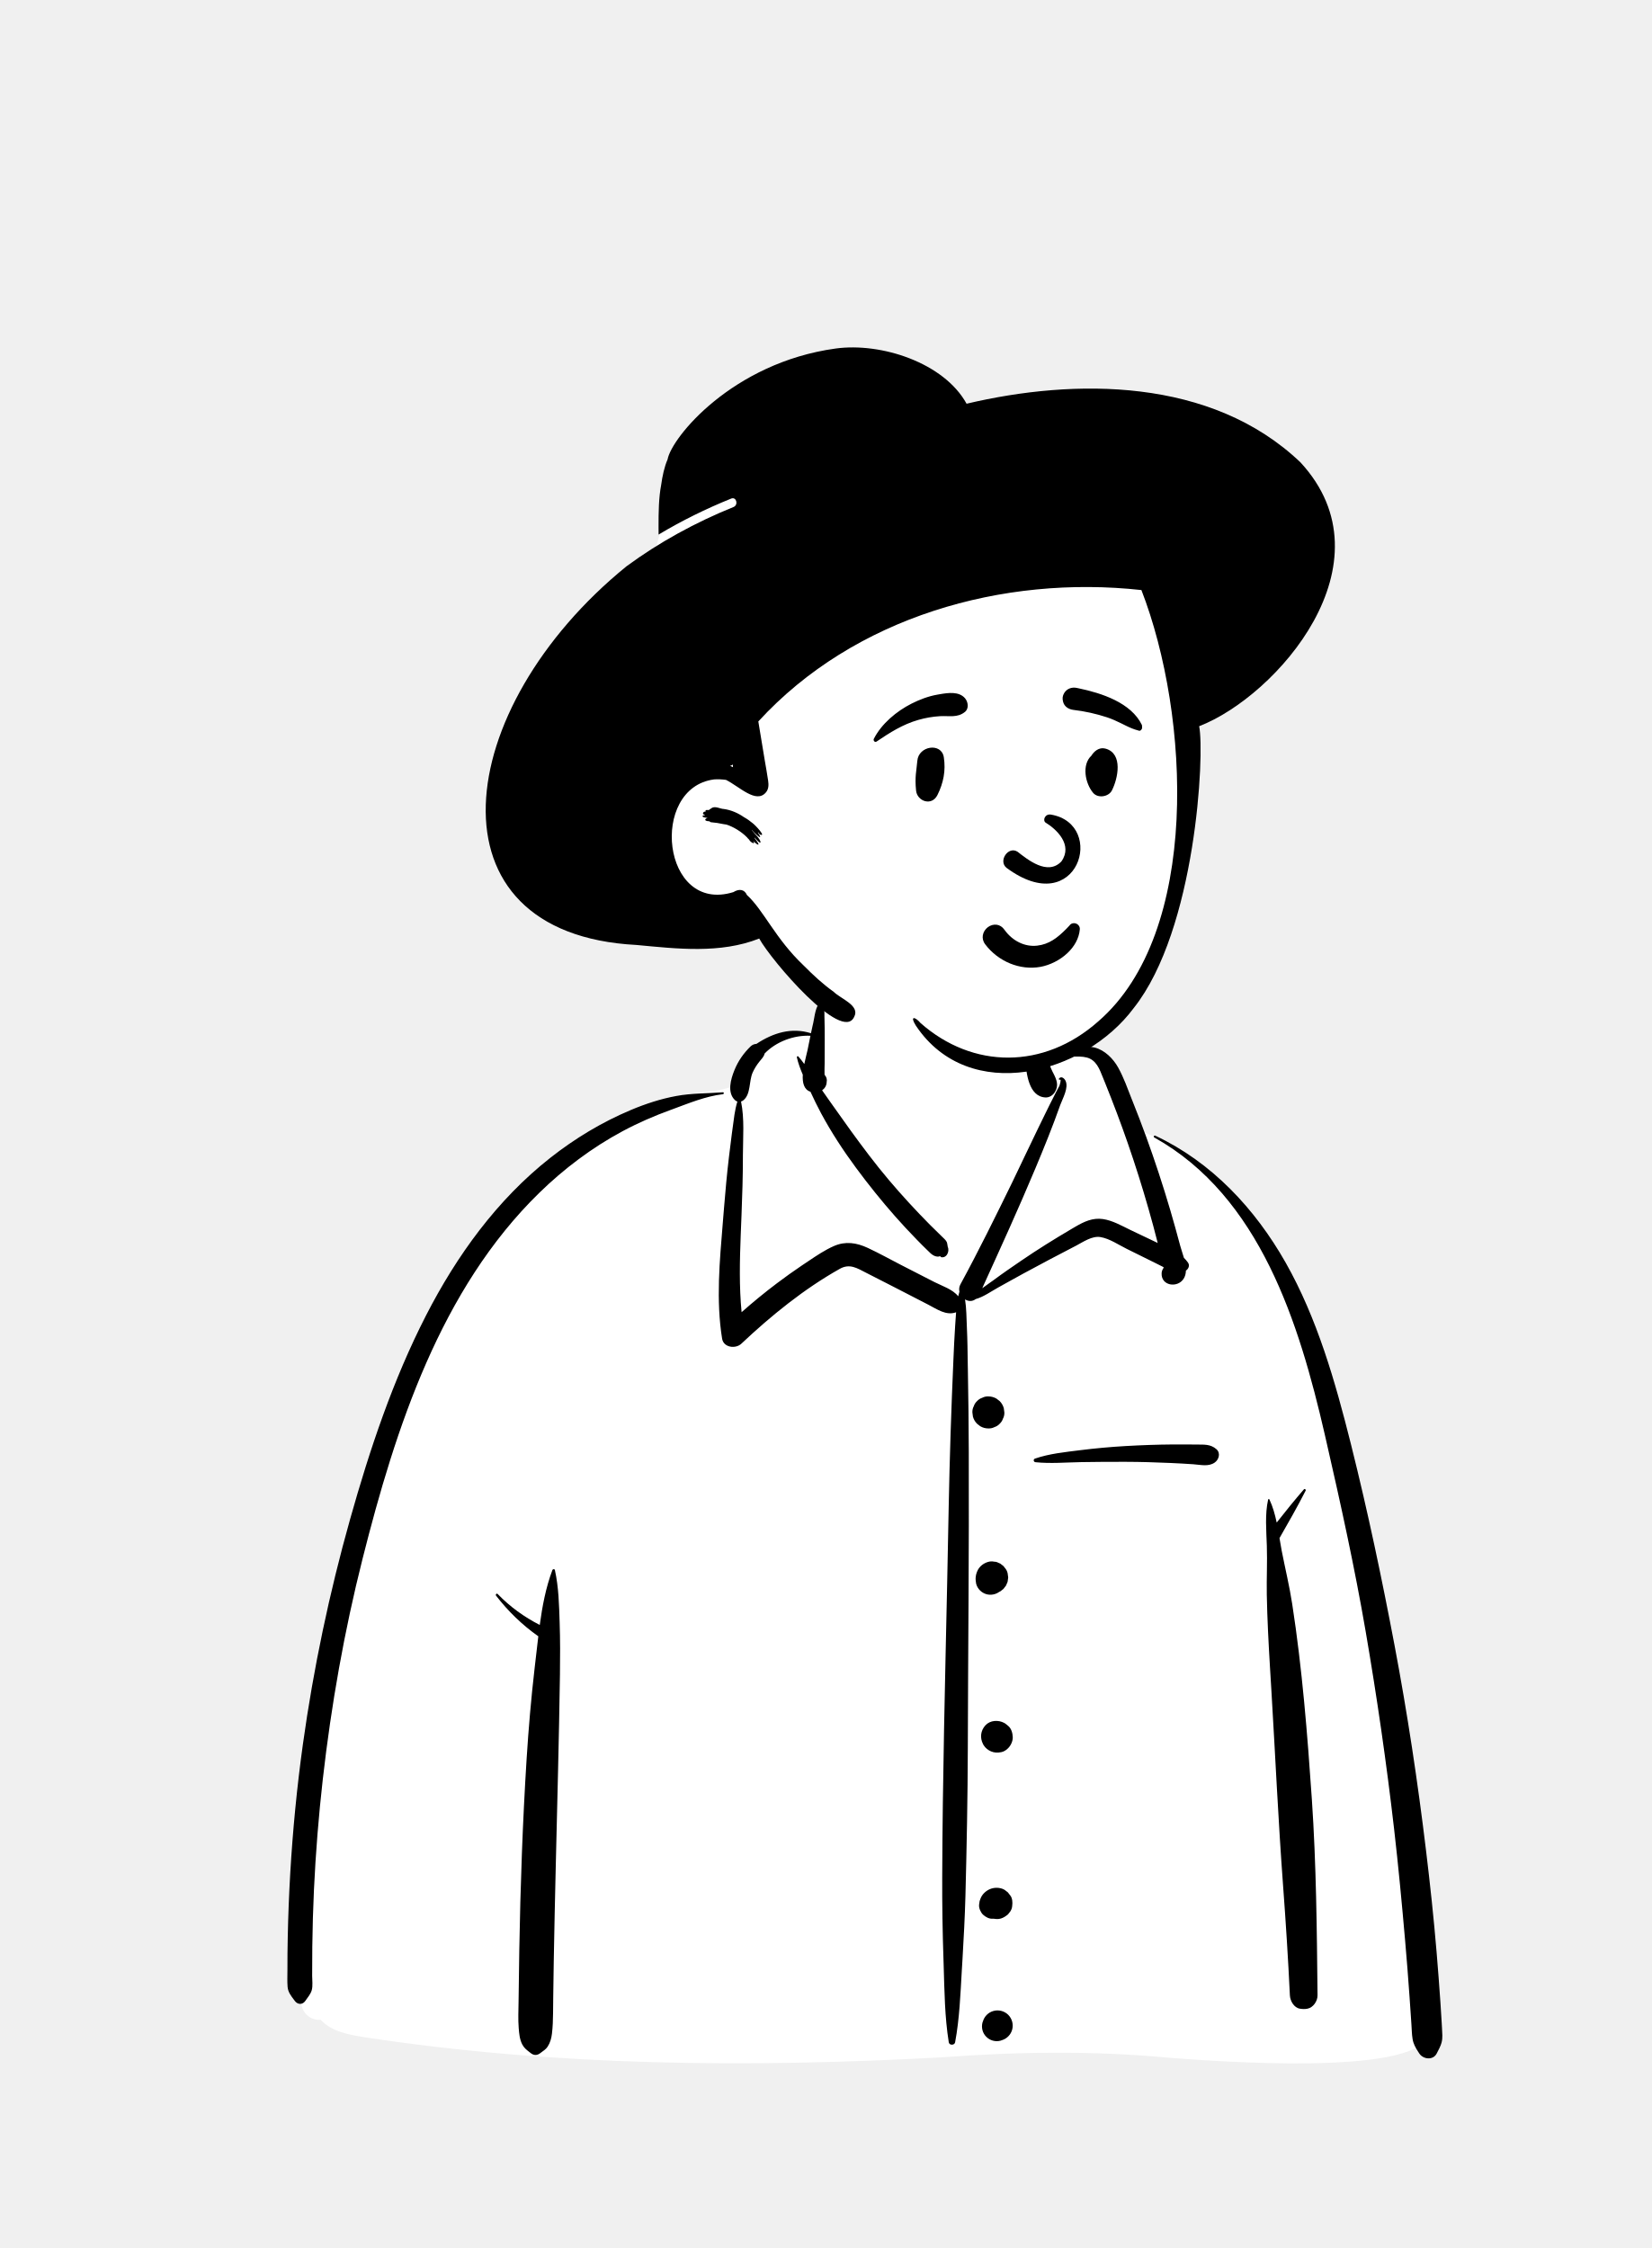
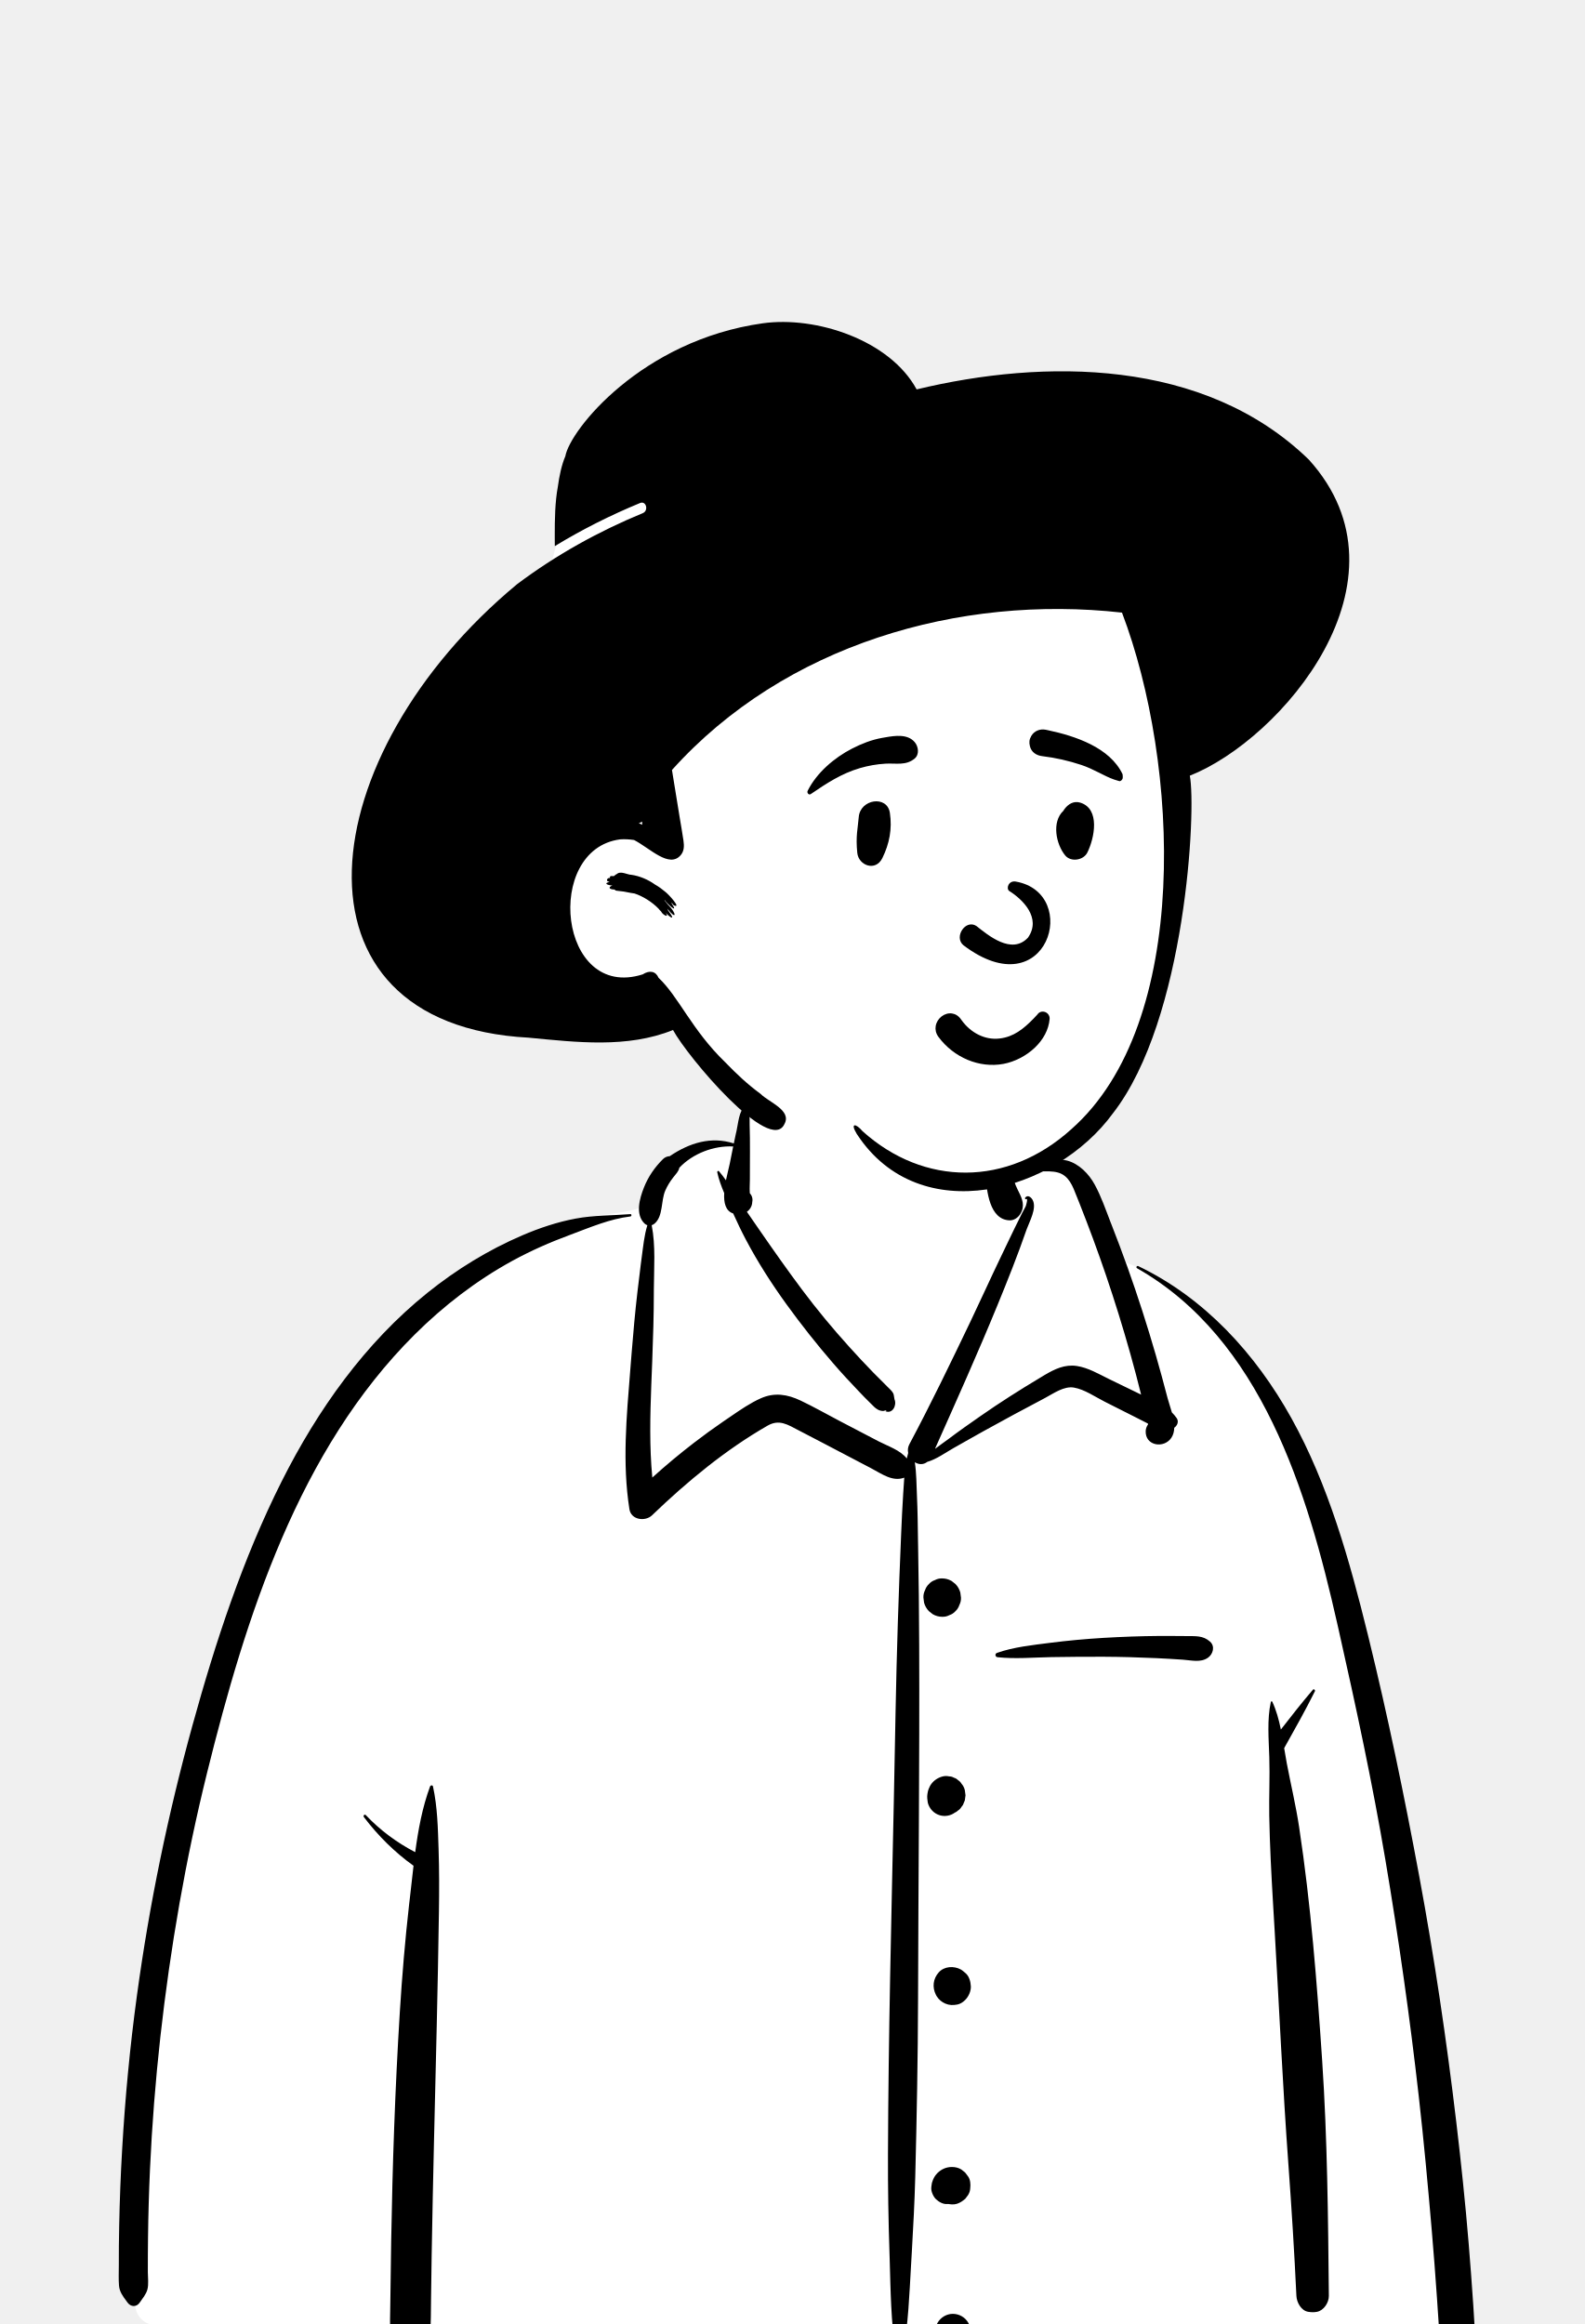
- <svg xmlns="http://www.w3.org/2000/svg" width="72" height="98" viewBox="0 0 72 98" fill="none">
-   <path fill-rule="evenodd" clip-rule="evenodd" d="M15.937 88.819C24.242 90.082 32.698 90.146 41.072 89.687C44.386 89.439 47.711 89.394 51.022 89.712C52.979 89.857 61.558 90.514 62.259 88.759C61.818 79.415 60.924 69.991 58.183 61.004C57.056 57.813 56.088 55.164 53.888 52.524C53.194 51.803 51.699 50.291 50.842 49.797C50.1 49.37 49.789 49.523 49.363 48.801C48.94 48.004 48.627 46.673 48.026 46.11C47.413 45.538 46.506 45.742 45.381 45.927C45.587 43.131 44.298 42.419 42.523 41.887C39.401 40.694 36.318 41.293 35.532 45.098C34.076 45.098 33.257 45.726 32.373 46.329C32.011 46.575 32.263 47.204 31.831 47.397C31.032 47.682 29.619 47.612 28.85 47.963C25.351 49.558 22.234 51.87 20.188 55.247C15.599 62.456 12.447 77.643 12.992 86.188C12.754 86.563 13.084 87.101 13.168 87.505C13.274 87.856 13.617 88.089 13.976 88.049C14.476 88.588 15.249 88.708 15.937 88.819Z" fill="white" />
-   <path fill-rule="evenodd" clip-rule="evenodd" d="M50.313 49.586C50.262 49.557 50.307 49.485 50.358 49.509C52.821 50.666 54.71 52.695 56.04 55.041C57.416 57.469 58.201 60.226 58.878 62.921L58.902 63.018C59.623 65.901 60.237 68.814 60.789 71.733C61.348 74.69 61.797 77.665 62.158 80.652C62.337 82.129 62.496 83.609 62.62 85.092C62.682 85.833 62.739 86.574 62.789 87.316C62.809 87.612 62.828 87.909 62.845 88.206L62.857 88.429C62.867 88.631 62.891 88.833 62.841 89.033C62.798 89.204 62.707 89.36 62.627 89.518C62.469 89.83 62.036 89.778 61.865 89.518L61.816 89.442C61.703 89.267 61.609 89.105 61.574 88.887C61.539 88.677 61.538 88.456 61.523 88.243C61.495 87.852 61.471 87.46 61.443 87.069C61.385 86.244 61.321 85.421 61.249 84.598C61.107 82.973 60.955 81.35 60.768 79.729C60.436 76.85 60.02 73.978 59.529 71.121C59.049 68.331 58.442 65.568 57.809 62.809L57.744 62.524C56.636 57.707 54.928 52.16 50.313 49.586ZM24.078 68.447C24.096 68.399 24.174 68.388 24.188 68.447C24.354 69.195 24.37 69.966 24.395 70.731C24.42 71.487 24.419 72.246 24.408 73.002C24.368 75.78 24.291 78.555 24.226 81.333C24.193 82.722 24.162 84.112 24.138 85.501C24.129 86.022 24.122 86.543 24.115 87.064L24.108 87.752C24.104 88.056 24.096 88.356 24.059 88.659C24.035 88.859 23.983 89.05 23.872 89.221C23.794 89.342 23.683 89.404 23.574 89.487L23.554 89.502C23.416 89.612 23.27 89.613 23.133 89.502L23.093 89.471C22.962 89.368 22.849 89.288 22.765 89.126C22.649 88.9 22.63 88.655 22.61 88.407C22.58 88.03 22.6 87.648 22.604 87.27C22.612 86.512 22.622 85.754 22.636 84.996C22.684 82.216 22.781 79.436 22.956 76.661C23.039 75.354 23.151 74.043 23.302 72.741L23.33 72.497C23.376 72.114 23.418 71.724 23.465 71.333C22.764 70.84 22.149 70.242 21.624 69.563C21.585 69.513 21.649 69.443 21.695 69.491C22.232 70.047 22.847 70.49 23.528 70.839C23.639 70.02 23.793 69.206 24.078 68.447ZM35.779 43.669C35.788 43.661 35.803 43.658 35.812 43.669C35.963 43.844 35.932 44.113 35.937 44.336L35.938 44.356C35.949 44.682 35.95 45.007 35.949 45.332L35.946 46.369C35.946 46.512 35.934 46.66 35.941 46.804L35.945 46.859C36.024 46.94 36.061 47.058 36.034 47.175C36.029 47.326 35.95 47.452 35.836 47.531L36.082 47.882L36.329 48.231C36.837 48.954 37.351 49.669 37.887 50.371C38.433 51.088 39.016 51.777 39.626 52.439C39.924 52.763 40.227 53.082 40.537 53.394C40.663 53.521 40.792 53.645 40.92 53.77L41.047 53.895C41.122 53.971 41.217 54.045 41.267 54.14C41.296 54.196 41.303 54.335 41.313 54.358C41.407 54.565 41.246 54.895 40.98 54.792L40.992 54.784C41.04 54.75 41.009 54.749 40.898 54.782C40.828 54.782 40.763 54.766 40.702 54.734L40.684 54.724C40.597 54.68 40.52 54.595 40.45 54.527L40.433 54.511C40.273 54.36 40.12 54.201 39.966 54.044C39.646 53.716 39.332 53.381 39.029 53.037C38.424 52.351 37.85 51.637 37.307 50.901C36.753 50.152 36.239 49.363 35.796 48.543C35.629 48.232 35.475 47.914 35.327 47.593C35.04 47.501 34.973 47.195 34.993 46.85C34.887 46.603 34.792 46.351 34.735 46.093C34.728 46.058 34.773 46.025 34.8 46.056C34.892 46.16 34.977 46.272 35.059 46.386C35.108 46.144 35.17 45.922 35.2 45.78L35.327 45.154C34.61 45.117 33.824 45.412 33.329 45.929C33.302 46.063 33.199 46.16 33.098 46.286C32.983 46.429 32.882 46.591 32.807 46.759C32.641 47.133 32.735 47.685 32.412 47.959C32.379 47.988 32.341 48.008 32.302 48.02C32.456 48.771 32.386 49.599 32.383 50.362L32.383 50.429C32.383 51.282 32.355 52.136 32.322 52.989L32.288 53.833C32.245 54.959 32.217 56.085 32.326 57.204C32.825 56.762 33.34 56.34 33.874 55.938C34.225 55.673 34.582 55.418 34.947 55.172L35.243 54.974C35.597 54.736 35.961 54.491 36.349 54.321C36.857 54.098 37.34 54.175 37.83 54.403C38.319 54.631 38.792 54.896 39.271 55.142C39.758 55.394 40.247 55.642 40.735 55.892C41.058 56.057 41.531 56.207 41.768 56.511C41.783 56.444 41.801 56.377 41.822 56.31C41.798 56.208 41.807 56.097 41.864 55.992C42.661 54.527 43.398 53.026 44.13 51.528C44.5 50.769 44.852 50.002 45.224 49.244L45.584 48.506C45.645 48.383 45.705 48.26 45.766 48.137C45.857 47.953 45.952 47.772 46.044 47.588C46.083 47.511 46.131 47.434 46.169 47.356L46.187 47.317C46.188 47.315 46.275 47.039 46.208 47.066L46.202 47.069C46.168 47.088 46.14 47.045 46.162 47.017C46.258 46.899 46.391 47.003 46.445 47.113C46.595 47.414 46.32 47.887 46.215 48.175L46.209 48.191C45.88 49.122 45.509 50.035 45.128 50.945C44.397 52.689 43.613 54.407 42.83 56.127L42.821 56.157C42.988 56.029 43.166 55.913 43.319 55.8C43.703 55.514 44.1 55.242 44.495 54.972C45.221 54.475 45.966 54.012 46.724 53.566L46.876 53.477C47.254 53.257 47.629 53.078 48.078 53.144C48.495 53.206 48.883 53.43 49.26 53.612L49.299 53.631L50.464 54.186C50.34 53.688 50.205 53.194 50.064 52.701C49.79 51.739 49.488 50.785 49.161 49.841C48.855 48.958 48.524 48.084 48.175 47.218L48.069 46.958C47.927 46.601 47.785 46.212 47.378 46.103C46.971 45.993 46.503 46.156 46.131 45.923C46.097 45.902 46.102 45.846 46.143 45.836L46.372 45.778C46.803 45.671 47.309 45.563 47.717 45.667C48.16 45.781 48.527 46.154 48.742 46.541C48.982 46.972 49.151 47.455 49.332 47.915L49.361 47.987C49.569 48.507 49.77 49.031 49.962 49.557C50.345 50.61 50.694 51.676 51.011 52.751C51.163 53.269 51.307 53.789 51.446 54.311C51.486 54.461 51.552 54.643 51.606 54.833C51.668 54.894 51.727 54.961 51.782 55.038C51.873 55.166 51.807 55.316 51.694 55.392C51.69 55.523 51.661 55.645 51.591 55.751C51.321 56.162 50.606 56.056 50.635 55.503C50.639 55.419 50.672 55.338 50.722 55.27L50.721 55.258L50.715 55.238C50.591 55.179 50.466 55.112 50.335 55.047L49.112 54.442C48.758 54.267 48.366 53.996 47.972 53.93C47.605 53.867 47.217 54.141 46.902 54.307L46.882 54.317C46.119 54.709 45.362 55.113 44.608 55.52C44.24 55.719 43.877 55.927 43.51 56.128C43.204 56.297 42.873 56.538 42.529 56.633C42.381 56.748 42.206 56.733 42.066 56.646C42.13 57.044 42.126 57.453 42.146 57.86C42.172 58.404 42.177 58.95 42.185 59.495L42.189 59.699C42.212 60.904 42.224 62.108 42.229 63.313C42.245 67.604 42.198 71.896 42.187 76.187C42.181 78.342 42.139 80.5 42.083 82.655C42.059 83.568 42.009 84.48 41.956 85.392L41.926 85.889C41.864 86.938 41.827 87.999 41.633 89.034C41.608 89.169 41.38 89.173 41.357 89.034C41.179 87.925 41.169 86.792 41.134 85.669L41.127 85.445C41.086 84.24 41.066 83.036 41.071 81.831C41.086 77.538 41.197 73.249 41.288 68.957C41.334 66.801 41.365 64.644 41.436 62.489C41.472 61.411 41.512 60.333 41.56 59.255C41.581 58.774 41.602 58.293 41.634 57.812L41.648 57.606C41.658 57.472 41.666 57.339 41.676 57.208C41.242 57.366 40.845 57.072 40.455 56.872C40.006 56.64 39.556 56.408 39.106 56.177L38.656 55.946L37.755 55.486C37.349 55.278 37.037 55.072 36.604 55.315C35.045 56.191 33.612 57.356 32.314 58.579C32.065 58.813 31.539 58.75 31.476 58.357C31.207 56.678 31.371 54.975 31.508 53.291L31.559 52.666C31.62 51.919 31.687 51.173 31.776 50.429C31.816 50.096 31.856 49.764 31.9 49.432L31.934 49.183C31.989 48.789 32.025 48.398 32.142 48.021C32.105 48.009 32.069 47.989 32.037 47.959C31.685 47.625 31.855 47.044 32.016 46.647C32.174 46.254 32.416 45.911 32.719 45.616C32.785 45.552 32.878 45.51 32.972 45.508C33.706 45.021 34.512 44.778 35.35 45.044C35.374 44.931 35.398 44.818 35.423 44.706L35.449 44.594C35.514 44.315 35.538 43.855 35.779 43.669ZM43.306 87.666C43.533 87.603 43.783 87.669 43.95 87.836C44.117 88.004 44.183 88.253 44.12 88.482C44.089 88.594 44.032 88.691 43.95 88.774C43.873 88.851 43.784 88.905 43.681 88.938L43.658 88.945L43.62 88.96C43.506 88.991 43.392 88.991 43.278 88.96C43.169 88.93 43.074 88.874 42.993 88.794C42.913 88.714 42.858 88.619 42.827 88.51C42.797 88.395 42.797 88.281 42.827 88.166L42.843 88.129C42.874 88.017 42.931 87.919 43.013 87.836C43.096 87.754 43.193 87.697 43.306 87.666ZM56.837 64.927C56.875 64.884 56.936 64.939 56.912 64.985C56.557 65.682 56.162 66.374 55.773 67.053C55.804 67.241 55.835 67.427 55.87 67.609C56.022 68.385 56.208 69.147 56.328 69.93C56.763 72.745 56.989 75.59 57.183 78.43C57.377 81.28 57.402 84.131 57.431 86.987C57.434 87.234 57.243 87.522 56.989 87.568C56.872 87.59 56.785 87.585 56.668 87.568C56.403 87.529 56.237 87.225 56.226 86.987C56.15 85.391 56.048 83.797 55.929 82.203C55.719 79.378 55.591 76.546 55.421 73.718L55.361 72.729C55.297 71.658 55.239 70.586 55.219 69.514C55.207 68.803 55.245 68.093 55.221 67.383C55.2 66.728 55.133 66.015 55.278 65.371C55.283 65.347 55.321 65.341 55.332 65.364C55.482 65.68 55.577 66.024 55.651 66.375C56.037 65.885 56.431 65.395 56.837 64.927ZM31.512 47.617C31.566 47.613 31.564 47.695 31.512 47.701C30.753 47.789 30.02 48.098 29.303 48.361L29.242 48.383C28.518 48.646 27.812 48.952 27.133 49.317C25.806 50.029 24.586 50.948 23.508 52C19.204 56.199 17.243 62.255 15.806 67.945C15.007 71.107 14.439 74.322 14.071 77.562C13.889 79.164 13.761 80.772 13.685 82.383C13.647 83.209 13.623 84.035 13.613 84.861C13.608 85.285 13.606 85.708 13.607 86.131C13.607 86.325 13.641 86.57 13.59 86.758C13.541 86.933 13.406 87.086 13.306 87.231C13.187 87.404 12.973 87.395 12.853 87.231L12.809 87.172C12.68 87.001 12.554 86.838 12.536 86.615C12.516 86.376 12.53 86.13 12.529 85.889C12.527 85.406 12.533 84.922 12.543 84.438C12.562 83.511 12.598 82.584 12.652 81.659C12.762 79.78 12.944 77.905 13.203 76.041C13.664 72.728 14.356 69.447 15.261 66.227C16.116 63.189 17.128 60.161 18.57 57.347C19.909 54.735 21.665 52.305 23.982 50.479C25.06 49.63 26.233 48.923 27.498 48.39C28.136 48.121 28.806 47.902 29.487 47.777C30.161 47.653 30.832 47.67 31.512 47.617ZM43.436 82.297C43.556 82.296 43.691 82.323 43.794 82.389L43.932 82.496C43.969 82.544 44.006 82.592 44.044 82.641C44.13 82.753 44.141 82.935 44.123 83.07C44.119 83.159 44.093 83.242 44.044 83.32L43.938 83.456C43.837 83.538 43.753 83.597 43.631 83.636C43.567 83.657 43.506 83.662 43.444 83.658L43.424 83.657L43.436 83.659L43.415 83.656C43.395 83.655 43.375 83.653 43.355 83.65C43.341 83.648 43.327 83.647 43.313 83.645C43.3 83.644 43.288 83.644 43.274 83.645C43.119 83.659 42.963 83.571 42.852 83.47C42.753 83.378 42.664 83.185 42.678 83.047L42.684 82.99C42.694 82.893 42.703 82.855 42.744 82.758C42.783 82.663 42.839 82.58 42.915 82.509C43.06 82.374 43.237 82.299 43.436 82.297ZM42.955 75.214C43.161 74.989 43.516 74.972 43.771 75.108C43.834 75.141 43.891 75.195 43.946 75.239C44.084 75.351 44.139 75.553 44.146 75.724C44.154 75.892 44.065 76.092 43.946 76.208L43.917 76.236C43.846 76.305 43.743 76.366 43.644 76.384C43.483 76.414 43.348 76.413 43.198 76.35C43.07 76.295 42.959 76.208 42.883 76.089L42.871 76.069C42.866 76.061 42.861 76.053 42.856 76.044L42.85 76.031C42.707 75.755 42.745 75.443 42.955 75.214ZM43.062 68.093C43.155 68.064 43.248 68.06 43.341 68.081C43.404 68.081 43.463 68.097 43.517 68.128C43.577 68.145 43.628 68.175 43.672 68.218C43.724 68.249 43.766 68.291 43.797 68.344C43.859 68.412 43.901 68.491 43.922 68.582L43.947 68.768L43.922 68.955L43.852 69.122C43.833 69.147 43.813 69.173 43.793 69.198C43.762 69.251 43.72 69.293 43.668 69.324C43.633 69.358 43.594 69.383 43.55 69.401C43.394 69.513 43.187 69.549 43.002 69.499C42.893 69.468 42.798 69.412 42.717 69.332C42.637 69.251 42.581 69.156 42.551 69.046L42.538 68.959C42.522 68.841 42.519 68.776 42.552 68.627C42.567 68.561 42.609 68.468 42.631 68.429C42.726 68.263 42.88 68.149 43.062 68.093ZM51.137 62.97C51.404 62.968 51.672 62.969 51.938 62.972L52.139 62.974C52.474 62.98 52.761 62.945 53.025 63.178C53.216 63.347 53.132 63.631 52.95 63.758C52.675 63.951 52.33 63.854 52.014 63.833C51.68 63.81 51.346 63.792 51.012 63.777C50.365 63.748 49.719 63.729 49.071 63.727C48.425 63.724 47.778 63.73 47.133 63.74C46.475 63.751 45.791 63.812 45.138 63.744C45.048 63.735 45.028 63.617 45.116 63.586C45.732 63.373 46.425 63.303 47.07 63.222C47.736 63.138 48.401 63.078 49.071 63.039C49.759 63 50.448 62.975 51.137 62.97ZM43.061 60.875L43.083 60.876C43.2 60.876 43.31 60.904 43.413 60.959L43.435 60.971L43.576 61.08C43.662 61.167 43.722 61.27 43.755 61.388L43.78 61.574C43.784 61.67 43.764 61.76 43.72 61.843C43.692 61.929 43.644 62.004 43.576 62.068C43.513 62.136 43.438 62.184 43.352 62.212C43.275 62.252 43.193 62.272 43.105 62.272L43.083 62.272C42.957 62.272 42.84 62.24 42.731 62.177L42.59 62.068C42.503 61.98 42.444 61.878 42.41 61.759L42.386 61.574C42.382 61.478 42.402 61.388 42.446 61.305C42.474 61.218 42.522 61.143 42.59 61.08C42.653 61.012 42.728 60.964 42.814 60.936C42.891 60.895 42.973 60.875 43.061 60.875ZM45.128 44.474C45.278 44.256 45.55 44.45 45.511 44.625C45.522 45.117 45.547 45.595 45.659 46.077C45.71 46.297 45.777 46.518 45.88 46.72L45.924 46.805C46.058 47.07 46.162 47.32 45.981 47.61C45.896 47.747 45.743 47.85 45.576 47.843C44.838 47.811 44.736 46.782 44.692 46.208C44.645 45.616 44.789 44.966 45.128 44.474Z" fill="black" />
-   <path fill-rule="evenodd" clip-rule="evenodd" d="M51.722 32.026C51.697 30.6 51.669 29.145 51.457 27.733C51.25 26.353 50.681 25.105 49.702 24.102C47.624 21.973 44.611 21.453 41.807 20.976L37.013 20.161C35.55 19.913 33.99 19.515 32.512 19.868C31.784 20.042 31.165 20.445 30.6 20.923C30.055 21.383 29.47 21.877 29.1 22.496C28.731 23.116 28.603 23.841 28.483 24.542C28.348 25.333 28.242 26.13 28.167 26.928C28.017 28.529 27.997 30.141 28.106 31.744C28.158 32.522 28.242 33.298 28.349 34.07C28.402 34.453 28.462 34.834 28.53 35.215C28.55 35.327 28.565 35.452 28.586 35.577C28.435 36.008 28.349 36.454 28.356 36.898C28.376 38.206 29.479 39.03 30.59 39.472C31.235 39.728 31.909 39.902 32.542 40.189C33.209 40.49 33.662 40.978 34.118 41.536C34.986 42.598 35.967 43.553 37.086 44.35C39.46 46.039 42.466 46.838 45.346 46.232C46.037 46.086 46.734 45.861 47.355 45.52C48.011 45.161 48.504 44.64 48.919 44.024C49.687 42.881 50.239 41.593 50.656 40.283C51.081 38.947 51.383 37.608 51.548 36.215C51.712 34.826 51.747 33.423 51.722 32.026Z" fill="white" />
-   <path fill-rule="evenodd" clip-rule="evenodd" d="M36.423 15.194C38.407 14.921 41.145 15.809 42.133 17.6C46.851 16.486 52.8 16.45 56.688 20.157C60.745 24.554 55.65 30.352 52.271 31.659C52.517 32.856 52.133 40.525 49.419 43.946C47.265 46.844 42.249 48.182 39.928 44.72L39.91 44.691C39.661 44.292 39.875 44.304 40.13 44.602C42.403 46.603 45.494 46.637 47.875 44.525C52.338 40.665 51.878 31.199 49.754 25.723C43.707 25.058 37.232 26.893 33.055 31.451L33.337 33.154C33.386 33.444 33.44 33.734 33.482 34.025C33.509 34.212 33.512 34.397 33.383 34.548C32.957 35.046 32.238 34.297 31.648 33.999C31.473 33.975 31.298 33.965 31.127 33.978C28.288 34.344 28.847 39.858 31.968 38.891C32.23 38.728 32.455 38.778 32.557 39.015C33.3 39.697 33.791 40.914 35.026 42.085C35.462 42.525 35.859 42.892 36.349 43.245C36.637 43.537 37.507 43.834 37.231 44.333C36.71 45.469 33.638 41.901 33.094 40.915C31.392 41.588 29.506 41.359 27.743 41.195C18.438 40.71 19.68 30.89 27.307 24.689C28.743 23.631 30.327 22.768 31.973 22.103C32.198 22.013 32.1 21.643 31.872 21.735C30.782 22.175 29.72 22.698 28.708 23.304L28.706 22.942C28.705 22.332 28.714 21.697 28.82 21.14C28.873 20.753 28.962 20.341 29.099 20.031C29.268 19.08 31.92 15.815 36.423 15.194ZM31.003 35.243C31.146 35.107 31.415 35.27 31.543 35.266C31.87 35.31 32.18 35.449 32.423 35.62C32.583 35.709 32.695 35.794 32.788 35.871L32.791 35.87C32.79 35.87 32.789 35.871 32.789 35.871L32.797 35.877C32.934 35.974 33.433 36.521 33.118 36.374C33.094 36.343 33.07 36.314 33.046 36.285C33.043 36.289 33.04 36.293 33.035 36.297L33.053 36.323C33.321 36.727 32.858 36.301 32.787 36.188C32.784 36.191 32.78 36.193 32.776 36.195L32.869 36.308C32.882 36.324 32.892 36.337 32.901 36.348L32.92 36.367C33.23 36.672 33.24 36.947 32.88 36.495C32.894 36.517 32.905 36.539 32.907 36.559L32.928 36.586C33.211 36.951 32.981 36.822 32.84 36.666L32.829 36.652L32.831 36.656C32.962 36.858 32.702 36.716 32.657 36.608L32.654 36.603C32.605 36.563 32.574 36.517 32.563 36.505L32.561 36.503C32.318 36.254 31.966 36.043 31.666 35.947C31.623 35.938 31.579 35.932 31.534 35.927C31.354 35.887 31.172 35.859 30.988 35.844C30.966 35.842 30.943 35.825 30.926 35.804C30.648 35.794 30.734 35.68 30.849 35.659L30.851 35.659L30.828 35.657C30.65 35.639 30.528 35.575 30.708 35.536L30.731 35.531C30.728 35.527 30.726 35.523 30.723 35.518C30.569 35.501 30.67 35.351 30.755 35.387C30.719 35.269 30.884 35.328 30.905 35.31C30.921 35.293 30.94 35.277 30.951 35.277C31.001 35.242 30.977 35.245 31.003 35.243ZM31.949 33.33L31.913 33.351C31.883 33.368 31.853 33.38 31.823 33.386C31.866 33.404 31.908 33.424 31.95 33.445C31.949 33.419 31.948 33.394 31.948 33.368L31.949 33.33Z" fill="black" />
-   <path fill-rule="evenodd" clip-rule="evenodd" d="M44.03 42.002C43.603 41.827 43.222 41.536 42.943 41.164C42.846 41.035 42.821 40.898 42.841 40.774C42.864 40.633 42.947 40.506 43.06 40.42C43.174 40.335 43.316 40.293 43.453 40.314C43.572 40.333 43.691 40.398 43.785 40.534L43.805 40.561C43.97 40.785 44.186 40.97 44.432 41.088C44.669 41.203 44.935 41.256 45.209 41.225C45.732 41.166 46.092 40.883 46.475 40.499C46.523 40.45 46.57 40.4 46.618 40.349C46.648 40.303 46.69 40.273 46.736 40.258C46.788 40.241 46.846 40.242 46.9 40.26C46.951 40.278 46.997 40.312 47.028 40.358C47.058 40.401 47.074 40.454 47.069 40.516C47.034 40.914 46.826 41.27 46.53 41.549C46.202 41.859 45.767 42.073 45.358 42.149C44.906 42.231 44.447 42.172 44.03 42.002ZM45.571 35.856C46.05 36.148 46.782 36.829 46.266 37.554C45.658 38.192 44.782 37.46 44.351 37.129C43.951 36.872 43.502 37.532 43.873 37.832C46.989 40.142 48.254 35.932 45.813 35.512C45.544 35.466 45.445 35.766 45.571 35.856ZM39.986 33.168C40.039 32.509 41.041 32.36 41.141 33.012C41.231 33.596 41.125 34.133 40.863 34.659C40.611 35.162 39.98 34.927 39.932 34.469C39.868 33.856 39.953 33.578 39.986 33.168ZM47.618 32.877C47.758 32.693 47.96 32.568 48.202 32.639C48.957 32.86 48.734 33.934 48.469 34.457C48.325 34.741 47.859 34.813 47.648 34.563C47.305 34.155 47.141 33.341 47.577 32.939C47.589 32.919 47.602 32.898 47.618 32.877ZM40.852 30.284L40.971 30.263C41.34 30.199 41.8 30.138 42.061 30.435C42.199 30.593 42.247 30.886 42.061 31.036C41.733 31.302 41.371 31.199 40.979 31.221C40.655 31.24 40.344 31.294 40.033 31.383C39.349 31.578 38.792 31.935 38.209 32.328C38.132 32.379 38.054 32.281 38.09 32.209C38.427 31.548 39.08 31.005 39.734 30.674C40.084 30.498 40.466 30.351 40.852 30.284ZM46.929 29.988L47.021 30.007C48.015 30.215 49.306 30.63 49.777 31.608C49.795 31.746 49.776 31.776 49.761 31.795L49.756 31.802C49.743 31.818 49.733 31.841 49.673 31.86C49.656 31.856 49.639 31.852 49.623 31.847C49.407 31.791 49.236 31.713 49.071 31.632L48.892 31.543C48.684 31.441 48.474 31.343 48.252 31.27C47.777 31.115 47.289 31.006 46.794 30.948C46.687 30.935 46.583 30.899 46.502 30.837C46.424 30.778 46.365 30.696 46.338 30.587C46.303 30.447 46.313 30.34 46.388 30.213C46.445 30.118 46.526 30.052 46.619 30.014C46.714 29.976 46.822 29.966 46.929 29.988Z" fill="black" />
+ <svg xmlns="http://www.w3.org/2000/svg" width="60" height="88" viewBox="0 0 60 88" fill="none">
+   <g clip-path="url(#clip0_240_6327)">
+     <path fill-rule="evenodd" clip-rule="evenodd" d="M7.977 88.84C16.451 90.154 25.079 90.22 33.624 89.743C37.006 89.485 40.398 89.438 43.777 89.769C45.774 89.92 54.529 90.603 55.244 88.778C54.794 79.056 53.882 69.251 51.085 59.902C49.934 56.582 48.947 53.826 46.702 51.079C45.994 50.329 44.468 48.756 43.594 48.243C42.836 47.798 42.52 47.957 42.085 47.206C41.652 46.377 41.334 44.992 40.72 44.407C40.095 43.811 39.169 44.024 38.021 44.216C38.232 41.307 36.917 40.566 35.105 40.013C31.919 38.772 28.773 39.395 27.972 43.354C26.485 43.354 25.65 44.007 24.747 44.634C24.378 44.891 24.635 45.544 24.194 45.746C23.379 46.042 21.938 45.97 21.153 46.334C17.582 47.993 14.402 50.399 12.314 53.912C7.631 61.413 4.415 77.213 4.972 86.103C4.728 86.493 5.065 87.053 5.151 87.473C5.259 87.838 5.609 88.081 5.975 88.039C6.485 88.599 7.274 88.724 7.977 88.84Z" fill="white" />
+     <path fill-rule="evenodd" clip-rule="evenodd" d="M43.054 48.023C43.002 47.993 43.047 47.917 43.1 47.942C45.613 49.146 47.541 51.258 48.898 53.698C50.302 56.224 51.103 59.093 51.793 61.896L51.818 61.997C52.554 64.997 53.18 68.027 53.743 71.064C54.314 74.14 54.772 77.236 55.141 80.343C55.323 81.88 55.485 83.419 55.612 84.962C55.675 85.733 55.733 86.504 55.785 87.276C55.805 87.585 55.825 87.893 55.842 88.202L55.853 88.434C55.864 88.644 55.888 88.855 55.837 89.062C55.794 89.241 55.701 89.403 55.619 89.567C55.458 89.891 55.016 89.838 54.842 89.567L54.792 89.488C54.676 89.306 54.581 89.137 54.544 88.911C54.51 88.692 54.508 88.462 54.493 88.241C54.464 87.834 54.439 87.426 54.411 87.019C54.352 86.161 54.286 85.304 54.213 84.448C54.068 82.758 53.913 81.069 53.722 79.383C53.384 76.387 52.959 73.399 52.458 70.427C51.968 67.524 51.349 64.65 50.703 61.78L50.636 61.483C49.506 56.472 47.763 50.701 43.054 48.023ZM16.284 67.646C16.302 67.596 16.382 67.584 16.395 67.646C16.565 68.424 16.581 69.225 16.607 70.022C16.633 70.808 16.632 71.597 16.62 72.384C16.579 75.274 16.501 78.162 16.434 81.051C16.401 82.496 16.369 83.942 16.345 85.388C16.336 85.93 16.328 86.472 16.322 87.014L16.314 87.73C16.31 88.046 16.302 88.358 16.264 88.674C16.239 88.882 16.186 89.08 16.074 89.258C15.994 89.384 15.88 89.448 15.77 89.534L15.749 89.551C15.607 89.665 15.459 89.665 15.319 89.551L15.278 89.518C15.145 89.411 15.029 89.328 14.944 89.159C14.825 88.924 14.806 88.669 14.786 88.411C14.755 88.019 14.775 87.621 14.779 87.228C14.787 86.439 14.798 85.651 14.812 84.862C14.861 81.97 14.96 79.078 15.139 76.191C15.223 74.831 15.338 73.467 15.491 72.113L15.521 71.859C15.567 71.46 15.61 71.055 15.658 70.648C14.943 70.135 14.315 69.512 13.779 68.806C13.74 68.754 13.805 68.681 13.852 68.731C14.4 69.31 15.027 69.771 15.722 70.134C15.836 69.282 15.992 68.435 16.284 67.646ZM28.223 41.867C28.233 41.859 28.248 41.855 28.257 41.867C28.411 42.049 28.38 42.329 28.385 42.56L28.385 42.582C28.396 42.921 28.398 43.258 28.397 43.597L28.394 44.676V44.676C28.393 44.825 28.381 44.979 28.389 45.128L28.393 45.186V45.186C28.474 45.27 28.511 45.392 28.484 45.515C28.479 45.672 28.398 45.803 28.281 45.885L28.532 46.249V46.249L28.784 46.614C29.303 47.365 29.828 48.109 30.374 48.84C30.932 49.585 31.526 50.302 32.149 50.991C32.453 51.328 32.762 51.66 33.078 51.984C33.207 52.117 33.339 52.245 33.469 52.375L33.599 52.506C33.675 52.584 33.772 52.662 33.823 52.761C33.853 52.819 33.859 52.963 33.87 52.987C33.966 53.203 33.802 53.546 33.53 53.439L33.543 53.43C33.592 53.395 33.56 53.395 33.447 53.429C33.376 53.428 33.309 53.412 33.246 53.379L33.228 53.368C33.14 53.322 33.061 53.234 32.99 53.163L32.972 53.146C32.809 52.99 32.653 52.824 32.496 52.66C32.169 52.319 31.849 51.971 31.54 51.613C30.922 50.899 30.337 50.157 29.782 49.391C29.217 48.611 28.692 47.791 28.241 46.938C28.07 46.614 27.913 46.283 27.762 45.949C27.469 45.853 27.401 45.535 27.422 45.177C27.313 44.92 27.216 44.657 27.158 44.389C27.151 44.352 27.197 44.318 27.224 44.35C27.318 44.459 27.405 44.574 27.488 44.693C27.539 44.442 27.602 44.211 27.632 44.063L27.762 43.412V43.412C27.03 43.373 26.228 43.68 25.723 44.218C25.696 44.358 25.59 44.458 25.488 44.589C25.37 44.739 25.267 44.907 25.191 45.082C25.021 45.471 25.117 46.045 24.788 46.33C24.754 46.36 24.715 46.38 24.676 46.393C24.832 47.175 24.761 48.037 24.758 48.83L24.758 48.9C24.758 49.788 24.729 50.676 24.696 51.563L24.661 52.441C24.617 53.612 24.588 54.784 24.7 55.948C25.209 55.488 25.735 55.049 26.279 54.631C26.637 54.355 27.002 54.09 27.374 53.835L27.676 53.629C28.038 53.381 28.409 53.126 28.805 52.949C29.323 52.717 29.816 52.796 30.316 53.034C30.815 53.271 31.298 53.547 31.787 53.803C32.284 54.065 32.782 54.324 33.28 54.583C33.61 54.755 34.093 54.911 34.335 55.227C34.35 55.157 34.368 55.087 34.389 55.018C34.365 54.912 34.375 54.797 34.433 54.688C35.246 53.163 35.998 51.602 36.745 50.043C37.123 49.254 37.482 48.456 37.861 47.667L38.229 46.899C38.29 46.771 38.352 46.643 38.414 46.516C38.507 46.324 38.603 46.135 38.697 45.944C38.737 45.864 38.787 45.784 38.825 45.703L38.844 45.662C38.845 45.66 38.934 45.373 38.865 45.401L38.859 45.404C38.824 45.424 38.796 45.379 38.819 45.35C38.916 45.227 39.052 45.336 39.107 45.45C39.261 45.763 38.98 46.255 38.872 46.555L38.866 46.572C38.531 47.54 38.151 48.489 37.763 49.436C37.018 51.251 36.217 53.038 35.418 54.828L35.409 54.859V54.859C35.579 54.726 35.761 54.605 35.917 54.487C36.31 54.19 36.714 53.907 37.118 53.626C37.858 53.109 38.618 52.627 39.392 52.164L39.546 52.071C39.932 51.842 40.315 51.656 40.773 51.724C41.199 51.788 41.595 52.022 41.98 52.212L42.02 52.231L43.208 52.808C43.081 52.291 42.944 51.776 42.8 51.263C42.52 50.263 42.212 49.271 41.878 48.288C41.566 47.369 41.229 46.461 40.872 45.559L40.764 45.289C40.619 44.917 40.474 44.513 40.059 44.399C39.643 44.284 39.167 44.454 38.787 44.212C38.752 44.19 38.757 44.132 38.798 44.121L39.033 44.061C39.473 43.949 39.989 43.837 40.404 43.946C40.857 44.064 41.232 44.452 41.451 44.855C41.696 45.303 41.868 45.806 42.053 46.284L42.083 46.359C42.295 46.9 42.5 47.445 42.696 47.993C43.087 49.088 43.443 50.197 43.766 51.315C43.921 51.854 44.069 52.396 44.21 52.939C44.251 53.095 44.318 53.284 44.373 53.482C44.437 53.545 44.496 53.615 44.553 53.695C44.646 53.828 44.579 53.983 44.463 54.063C44.459 54.199 44.429 54.327 44.358 54.436C44.082 54.864 43.353 54.754 43.382 54.179C43.387 54.091 43.42 54.007 43.471 53.936L43.47 53.924V53.924L43.464 53.903V53.903C43.337 53.841 43.21 53.772 43.076 53.705L41.828 53.075V53.075C41.467 52.893 41.067 52.611 40.665 52.542C40.29 52.477 39.895 52.762 39.573 52.934L39.552 52.945C38.774 53.352 38.002 53.773 37.233 54.197C36.857 54.404 36.487 54.62 36.112 54.829C35.8 55.004 35.462 55.256 35.111 55.355C34.96 55.474 34.782 55.458 34.639 55.368C34.704 55.782 34.7 56.207 34.72 56.63C34.747 57.197 34.751 57.764 34.76 58.331L34.764 58.544C34.788 59.797 34.8 61.051 34.805 62.304C34.822 66.768 34.773 71.233 34.762 75.697C34.756 77.94 34.713 80.185 34.656 82.427C34.631 83.377 34.581 84.326 34.526 85.274L34.496 85.791C34.432 86.883 34.395 87.987 34.197 89.064C34.171 89.204 33.938 89.208 33.915 89.064C33.733 87.91 33.723 86.731 33.688 85.563L33.681 85.33C33.639 84.076 33.618 82.823 33.623 81.569C33.638 77.103 33.752 72.641 33.845 68.176C33.892 65.933 33.923 63.689 33.996 61.447C34.032 60.325 34.074 59.203 34.122 58.082C34.144 57.581 34.165 57.081 34.198 56.581L34.212 56.367C34.222 56.227 34.231 56.089 34.24 55.952C33.798 56.117 33.393 55.812 32.995 55.602C32.536 55.361 32.077 55.12 31.618 54.88L31.159 54.639V54.639L30.239 54.16C29.826 53.945 29.507 53.73 29.065 53.983C27.474 54.894 26.012 56.106 24.688 57.379C24.434 57.623 23.897 57.557 23.833 57.148C23.558 55.401 23.725 53.63 23.865 51.878L23.917 51.227C23.98 50.45 24.048 49.673 24.139 48.9C24.18 48.554 24.22 48.208 24.265 47.862L24.299 47.603C24.355 47.194 24.392 46.787 24.512 46.394C24.474 46.382 24.438 46.361 24.405 46.33C24.046 45.982 24.219 45.378 24.383 44.965C24.545 44.556 24.792 44.199 25.101 43.893C25.168 43.825 25.263 43.782 25.359 43.78C26.108 43.273 26.93 43.02 27.786 43.297C27.81 43.18 27.834 43.063 27.86 42.946L27.887 42.829C27.953 42.539 27.978 42.06 28.223 41.867ZM35.903 87.64C36.136 87.575 36.391 87.644 36.561 87.817C36.731 87.991 36.799 88.251 36.735 88.489C36.703 88.606 36.645 88.707 36.561 88.793C36.483 88.873 36.391 88.929 36.287 88.963L36.263 88.971L36.225 88.987C36.108 89.019 35.992 89.019 35.875 88.987C35.764 88.955 35.667 88.897 35.585 88.814C35.503 88.73 35.447 88.632 35.416 88.518C35.384 88.399 35.384 88.28 35.416 88.161L35.431 88.122V88.122C35.464 88.005 35.521 87.903 35.605 87.817C35.69 87.732 35.789 87.673 35.903 87.64ZM49.712 63.983C49.75 63.938 49.812 63.996 49.788 64.043C49.426 64.768 49.022 65.488 48.625 66.195C48.657 66.39 48.689 66.585 48.725 66.774C48.879 67.581 49.069 68.373 49.192 69.188C49.636 72.116 49.866 75.076 50.064 78.031C50.262 80.996 50.288 83.962 50.317 86.933C50.32 87.191 50.126 87.49 49.866 87.539C49.747 87.561 49.658 87.556 49.539 87.539C49.268 87.498 49.099 87.181 49.088 86.933C49.01 85.273 48.906 83.615 48.785 81.957C48.57 79.017 48.439 76.071 48.266 73.129L48.205 72.1C48.14 70.986 48.08 69.871 48.06 68.755C48.048 68.016 48.086 67.277 48.062 66.538C48.041 65.856 47.973 65.115 48.12 64.445C48.126 64.42 48.164 64.414 48.176 64.438C48.329 64.767 48.426 65.124 48.5 65.49C48.895 64.98 49.297 64.47 49.712 63.983ZM23.869 45.974C23.924 45.97 23.922 46.055 23.869 46.062C23.095 46.153 22.347 46.475 21.616 46.748L21.553 46.772C20.814 47.045 20.094 47.363 19.401 47.742C18.046 48.484 16.802 49.44 15.702 50.534C11.31 54.903 9.309 61.203 7.842 67.123C7.028 70.412 6.448 73.757 6.072 77.128C5.887 78.795 5.755 80.468 5.679 82.144C5.64 83.003 5.615 83.863 5.605 84.722C5.599 85.163 5.598 85.603 5.598 86.044C5.599 86.246 5.634 86.5 5.581 86.695C5.532 86.877 5.394 87.037 5.291 87.188C5.17 87.368 4.952 87.358 4.829 87.188L4.784 87.126C4.653 86.949 4.525 86.779 4.506 86.547C4.486 86.298 4.5 86.042 4.499 85.792C4.497 85.289 4.503 84.785 4.513 84.282C4.532 83.317 4.569 82.353 4.625 81.39C4.737 79.436 4.922 77.485 5.187 75.546C5.657 72.099 6.363 68.685 7.287 65.335C8.159 62.175 9.192 59.025 10.663 56.098C12.029 53.38 13.821 50.852 16.186 48.952C17.286 48.069 18.483 47.333 19.773 46.779C20.424 46.499 21.108 46.271 21.803 46.141C22.491 46.012 23.175 46.03 23.869 45.974ZM36.037 82.055C36.16 82.053 36.296 82.081 36.402 82.15L36.542 82.261V82.261C36.581 82.311 36.619 82.362 36.656 82.412C36.744 82.529 36.756 82.719 36.738 82.858C36.734 82.951 36.706 83.038 36.656 83.118L36.549 83.26V83.26C36.446 83.346 36.36 83.407 36.236 83.448C36.17 83.469 36.108 83.474 36.045 83.471L36.024 83.469L36.037 83.471L36.015 83.469V83.469C35.994 83.467 35.974 83.465 35.953 83.462C35.94 83.46 35.925 83.459 35.912 83.457C35.898 83.456 35.885 83.455 35.872 83.457C35.713 83.472 35.554 83.38 35.441 83.275C35.34 83.18 35.249 82.978 35.263 82.835L35.269 82.775C35.28 82.675 35.288 82.635 35.33 82.534C35.371 82.436 35.428 82.349 35.505 82.275C35.653 82.135 35.834 82.056 36.037 82.055ZM35.546 74.685C35.756 74.451 36.118 74.434 36.379 74.575C36.442 74.61 36.501 74.665 36.557 74.712C36.698 74.828 36.753 75.038 36.761 75.216C36.769 75.391 36.678 75.599 36.557 75.72L36.527 75.749V75.749C36.455 75.821 36.35 75.884 36.249 75.903C36.084 75.934 35.947 75.933 35.794 75.867C35.663 75.81 35.55 75.719 35.473 75.596L35.46 75.575C35.455 75.567 35.45 75.558 35.445 75.549L35.438 75.535C35.292 75.248 35.332 74.923 35.546 74.685ZM35.655 67.277C35.75 67.247 35.845 67.242 35.94 67.264C36.004 67.264 36.064 67.281 36.12 67.314C36.18 67.331 36.233 67.362 36.277 67.407C36.331 67.44 36.373 67.483 36.405 67.538C36.468 67.609 36.511 67.691 36.533 67.786L36.559 67.98L36.533 68.173L36.461 68.347V68.347C36.441 68.374 36.421 68.4 36.401 68.426C36.369 68.481 36.327 68.525 36.273 68.558C36.238 68.593 36.198 68.62 36.153 68.638C35.994 68.754 35.782 68.792 35.594 68.739C35.482 68.707 35.385 68.65 35.303 68.566C35.221 68.482 35.164 68.383 35.133 68.269L35.12 68.177C35.104 68.055 35.101 67.988 35.135 67.832C35.15 67.764 35.193 67.668 35.215 67.627C35.312 67.454 35.47 67.335 35.655 67.277ZM43.895 61.947C44.168 61.945 44.44 61.946 44.713 61.949L44.917 61.952C45.259 61.957 45.552 61.921 45.821 62.164C46.016 62.34 45.93 62.635 45.745 62.767C45.464 62.968 45.112 62.867 44.789 62.845C44.449 62.821 44.108 62.802 43.767 62.786C43.108 62.756 42.447 62.737 41.787 62.734C41.128 62.731 40.468 62.738 39.809 62.748C39.138 62.76 38.44 62.823 37.773 62.752C37.681 62.743 37.661 62.62 37.751 62.588C38.38 62.366 39.086 62.294 39.745 62.209C40.424 62.122 41.103 62.06 41.787 62.019C42.489 61.978 43.192 61.952 43.895 61.947ZM35.654 59.768L35.676 59.768C35.796 59.769 35.908 59.797 36.013 59.855L36.035 59.867L36.179 59.981C36.267 60.072 36.328 60.178 36.362 60.301L36.388 60.495V60.495C36.392 60.594 36.371 60.688 36.327 60.774C36.298 60.864 36.249 60.942 36.179 61.008C36.115 61.079 36.038 61.129 35.95 61.158C35.872 61.2 35.788 61.221 35.699 61.221L35.676 61.221C35.548 61.22 35.428 61.187 35.317 61.122L35.173 61.008V61.008C35.085 60.917 35.024 60.811 34.99 60.688L34.965 60.495V60.495C34.961 60.395 34.981 60.301 35.026 60.215C35.055 60.125 35.104 60.047 35.173 59.981C35.237 59.91 35.314 59.86 35.402 59.831C35.48 59.789 35.564 59.768 35.654 59.768V59.768ZM37.763 42.704C37.916 42.478 38.194 42.679 38.154 42.862C38.165 43.373 38.191 43.87 38.305 44.371C38.357 44.601 38.425 44.831 38.531 45.041L38.575 45.13C38.712 45.405 38.818 45.665 38.634 45.967C38.547 46.11 38.39 46.217 38.221 46.209C37.467 46.176 37.364 45.105 37.318 44.508C37.27 43.892 37.417 43.216 37.763 42.704Z" fill="black" />
+     <path fill-rule="evenodd" clip-rule="evenodd" d="M44.491 29.753C44.466 28.27 44.437 26.757 44.221 25.288C44.01 23.852 43.429 22.553 42.43 21.51C40.31 19.295 37.236 18.754 34.374 18.258L29.482 17.41C27.989 17.152 26.397 16.738 24.889 17.105C24.146 17.286 23.515 17.706 22.939 18.202C22.383 18.681 21.785 19.195 21.408 19.839C21.031 20.485 20.901 21.239 20.778 21.968C20.64 22.791 20.532 23.62 20.456 24.451C20.303 26.115 20.282 27.793 20.393 29.461C20.447 30.27 20.533 31.077 20.642 31.88C20.696 32.279 20.757 32.676 20.826 33.072C20.847 33.188 20.862 33.318 20.883 33.448C20.729 33.896 20.641 34.361 20.648 34.822C20.669 36.184 21.794 37.04 22.929 37.5C23.586 37.767 24.274 37.948 24.92 38.246C25.6 38.56 26.063 39.068 26.528 39.648C27.414 40.753 28.415 41.747 29.557 42.576C31.979 44.333 35.047 45.164 37.986 44.533C38.691 44.382 39.402 44.147 40.036 43.793C40.705 43.419 41.208 42.877 41.631 42.236C42.415 41.047 42.978 39.708 43.404 38.345C43.838 36.954 44.146 35.562 44.314 34.112C44.481 32.667 44.517 31.207 44.491 29.753V29.753Z" fill="white" />
+     <path fill-rule="evenodd" clip-rule="evenodd" d="M28.881 12.242C30.905 11.958 33.7 12.882 34.708 14.745C39.521 13.587 45.592 13.549 49.56 17.405C53.699 21.98 48.5 28.012 45.052 29.372C45.303 30.617 44.911 38.596 42.142 42.155C39.944 45.17 34.825 46.562 32.457 42.96L32.438 42.931C32.185 42.515 32.403 42.528 32.664 42.837C34.983 44.919 38.136 44.955 40.566 42.758C45.121 38.741 44.651 28.894 42.484 23.197C36.313 22.505 29.706 24.414 25.444 29.156L25.732 30.927C25.781 31.229 25.837 31.531 25.88 31.833C25.907 32.027 25.91 32.22 25.778 32.377C25.344 32.896 24.611 32.117 24.008 31.807C23.83 31.781 23.651 31.771 23.477 31.784C20.58 32.165 21.151 37.902 24.334 36.896C24.602 36.726 24.832 36.778 24.936 37.025C25.694 37.734 26.195 39 27.456 40.219C27.9 40.676 28.305 41.059 28.806 41.426C29.1 41.729 29.986 42.038 29.705 42.558C29.174 43.739 26.038 40.028 25.484 39.002C23.748 39.702 21.823 39.464 20.023 39.293C10.529 38.789 11.796 28.572 19.579 22.121C21.044 21.02 22.66 20.122 24.34 19.43C24.569 19.336 24.469 18.952 24.236 19.047C23.125 19.505 22.041 20.049 21.008 20.679L21.006 20.302C21.005 19.668 21.015 19.007 21.123 18.428C21.177 18.026 21.267 17.597 21.407 17.274C21.58 16.285 24.286 12.888 28.881 12.242ZM23.35 33.101C23.497 32.959 23.77 33.129 23.901 33.124C24.234 33.171 24.552 33.315 24.799 33.492C24.962 33.586 25.076 33.673 25.172 33.754L25.175 33.753C25.174 33.753 25.173 33.754 25.172 33.754L25.181 33.761C25.32 33.861 25.83 34.43 25.508 34.277C25.484 34.245 25.46 34.215 25.435 34.185C25.432 34.189 25.428 34.193 25.424 34.197L25.442 34.224C25.716 34.645 25.243 34.202 25.171 34.084C25.167 34.087 25.163 34.089 25.159 34.091L25.254 34.209C25.267 34.225 25.278 34.239 25.286 34.25L25.306 34.27C25.623 34.587 25.633 34.873 25.265 34.403C25.279 34.425 25.291 34.449 25.293 34.47L25.314 34.498C25.603 34.878 25.368 34.743 25.225 34.581L25.213 34.567L25.215 34.571C25.349 34.781 25.084 34.633 25.037 34.521L25.035 34.516C24.984 34.474 24.953 34.426 24.942 34.414L24.94 34.412C24.692 34.152 24.332 33.932 24.027 33.833C23.982 33.824 23.938 33.817 23.892 33.812C23.709 33.77 23.523 33.742 23.335 33.726C23.312 33.724 23.289 33.706 23.271 33.684C22.988 33.674 23.075 33.556 23.193 33.533L23.195 33.533L23.172 33.531C22.989 33.513 22.865 33.446 23.049 33.405L23.073 33.401C23.07 33.396 23.067 33.391 23.065 33.387C22.907 33.369 23.01 33.213 23.098 33.25C23.061 33.127 23.229 33.189 23.25 33.171C23.266 33.152 23.286 33.136 23.297 33.136C23.348 33.099 23.324 33.102 23.35 33.101ZM24.315 31.11L24.278 31.132C24.248 31.15 24.218 31.162 24.187 31.169C24.23 31.188 24.273 31.208 24.316 31.23C24.315 31.203 24.315 31.177 24.315 31.15L24.315 31.11Z" fill="black" />
+     <path fill-rule="evenodd" clip-rule="evenodd" d="M36.643 40.133C36.207 39.951 35.818 39.648 35.533 39.261C35.434 39.127 35.409 38.984 35.43 38.855C35.453 38.708 35.538 38.576 35.653 38.487C35.769 38.398 35.914 38.354 36.054 38.377C36.175 38.396 36.297 38.464 36.393 38.605L36.413 38.633C36.582 38.867 36.802 39.059 37.053 39.182C37.295 39.301 37.566 39.357 37.846 39.324C38.379 39.263 38.747 38.968 39.138 38.568C39.186 38.518 39.235 38.466 39.283 38.413C39.314 38.365 39.357 38.334 39.404 38.318C39.457 38.3 39.517 38.301 39.571 38.32C39.624 38.339 39.671 38.375 39.702 38.422C39.732 38.467 39.749 38.522 39.744 38.586C39.708 39.001 39.495 39.37 39.194 39.661C38.859 39.984 38.415 40.207 37.997 40.285C37.537 40.371 37.068 40.309 36.643 40.133V40.133ZM38.215 33.738C38.704 34.042 39.451 34.751 38.924 35.505C38.303 36.169 37.41 35.407 36.97 35.063C36.562 34.796 36.104 35.482 36.482 35.794C39.663 38.198 40.953 33.818 38.462 33.381C38.188 33.333 38.086 33.644 38.215 33.738ZM32.516 30.942C32.57 30.256 33.593 30.101 33.695 30.779C33.786 31.387 33.679 31.946 33.41 32.493C33.154 33.016 32.51 32.772 32.461 32.296C32.396 31.658 32.482 31.369 32.516 30.942ZM40.304 30.639C40.447 30.448 40.653 30.318 40.899 30.391C41.67 30.621 41.443 31.739 41.172 32.283C41.025 32.578 40.55 32.653 40.335 32.393C39.984 31.969 39.817 31.122 40.262 30.704C40.274 30.683 40.288 30.661 40.304 30.639ZM33.4 27.941L33.522 27.92C33.898 27.853 34.367 27.789 34.633 28.099C34.775 28.262 34.823 28.567 34.633 28.724C34.299 29 33.929 28.893 33.529 28.917C33.199 28.936 32.882 28.992 32.564 29.084C31.866 29.288 31.298 29.66 30.702 30.067C30.624 30.121 30.544 30.019 30.582 29.944C30.926 29.257 31.592 28.692 32.259 28.348C32.616 28.164 33.005 28.011 33.4 27.941ZM39.601 27.633L39.694 27.653C40.709 27.869 42.027 28.302 42.507 29.319C42.525 29.463 42.506 29.494 42.49 29.514L42.485 29.52C42.472 29.538 42.462 29.561 42.401 29.581C42.384 29.577 42.367 29.572 42.349 29.568C42.129 29.509 41.955 29.428 41.786 29.343L41.603 29.252C41.391 29.145 41.177 29.043 40.95 28.967C40.466 28.806 39.968 28.693 39.463 28.632C39.353 28.619 39.248 28.581 39.165 28.517C39.086 28.455 39.025 28.37 38.998 28.257C38.962 28.111 38.972 28 39.049 27.868C39.107 27.769 39.19 27.7 39.285 27.661C39.382 27.62 39.492 27.611 39.601 27.633Z" fill="black" />
+   </g>
+   <defs>
+     <clipPath id="clip0_240_6327">
+       <rect width="52" height="78" fill="white" transform="translate(4 10)" />
+     </clipPath>
+   </defs>
</svg>
